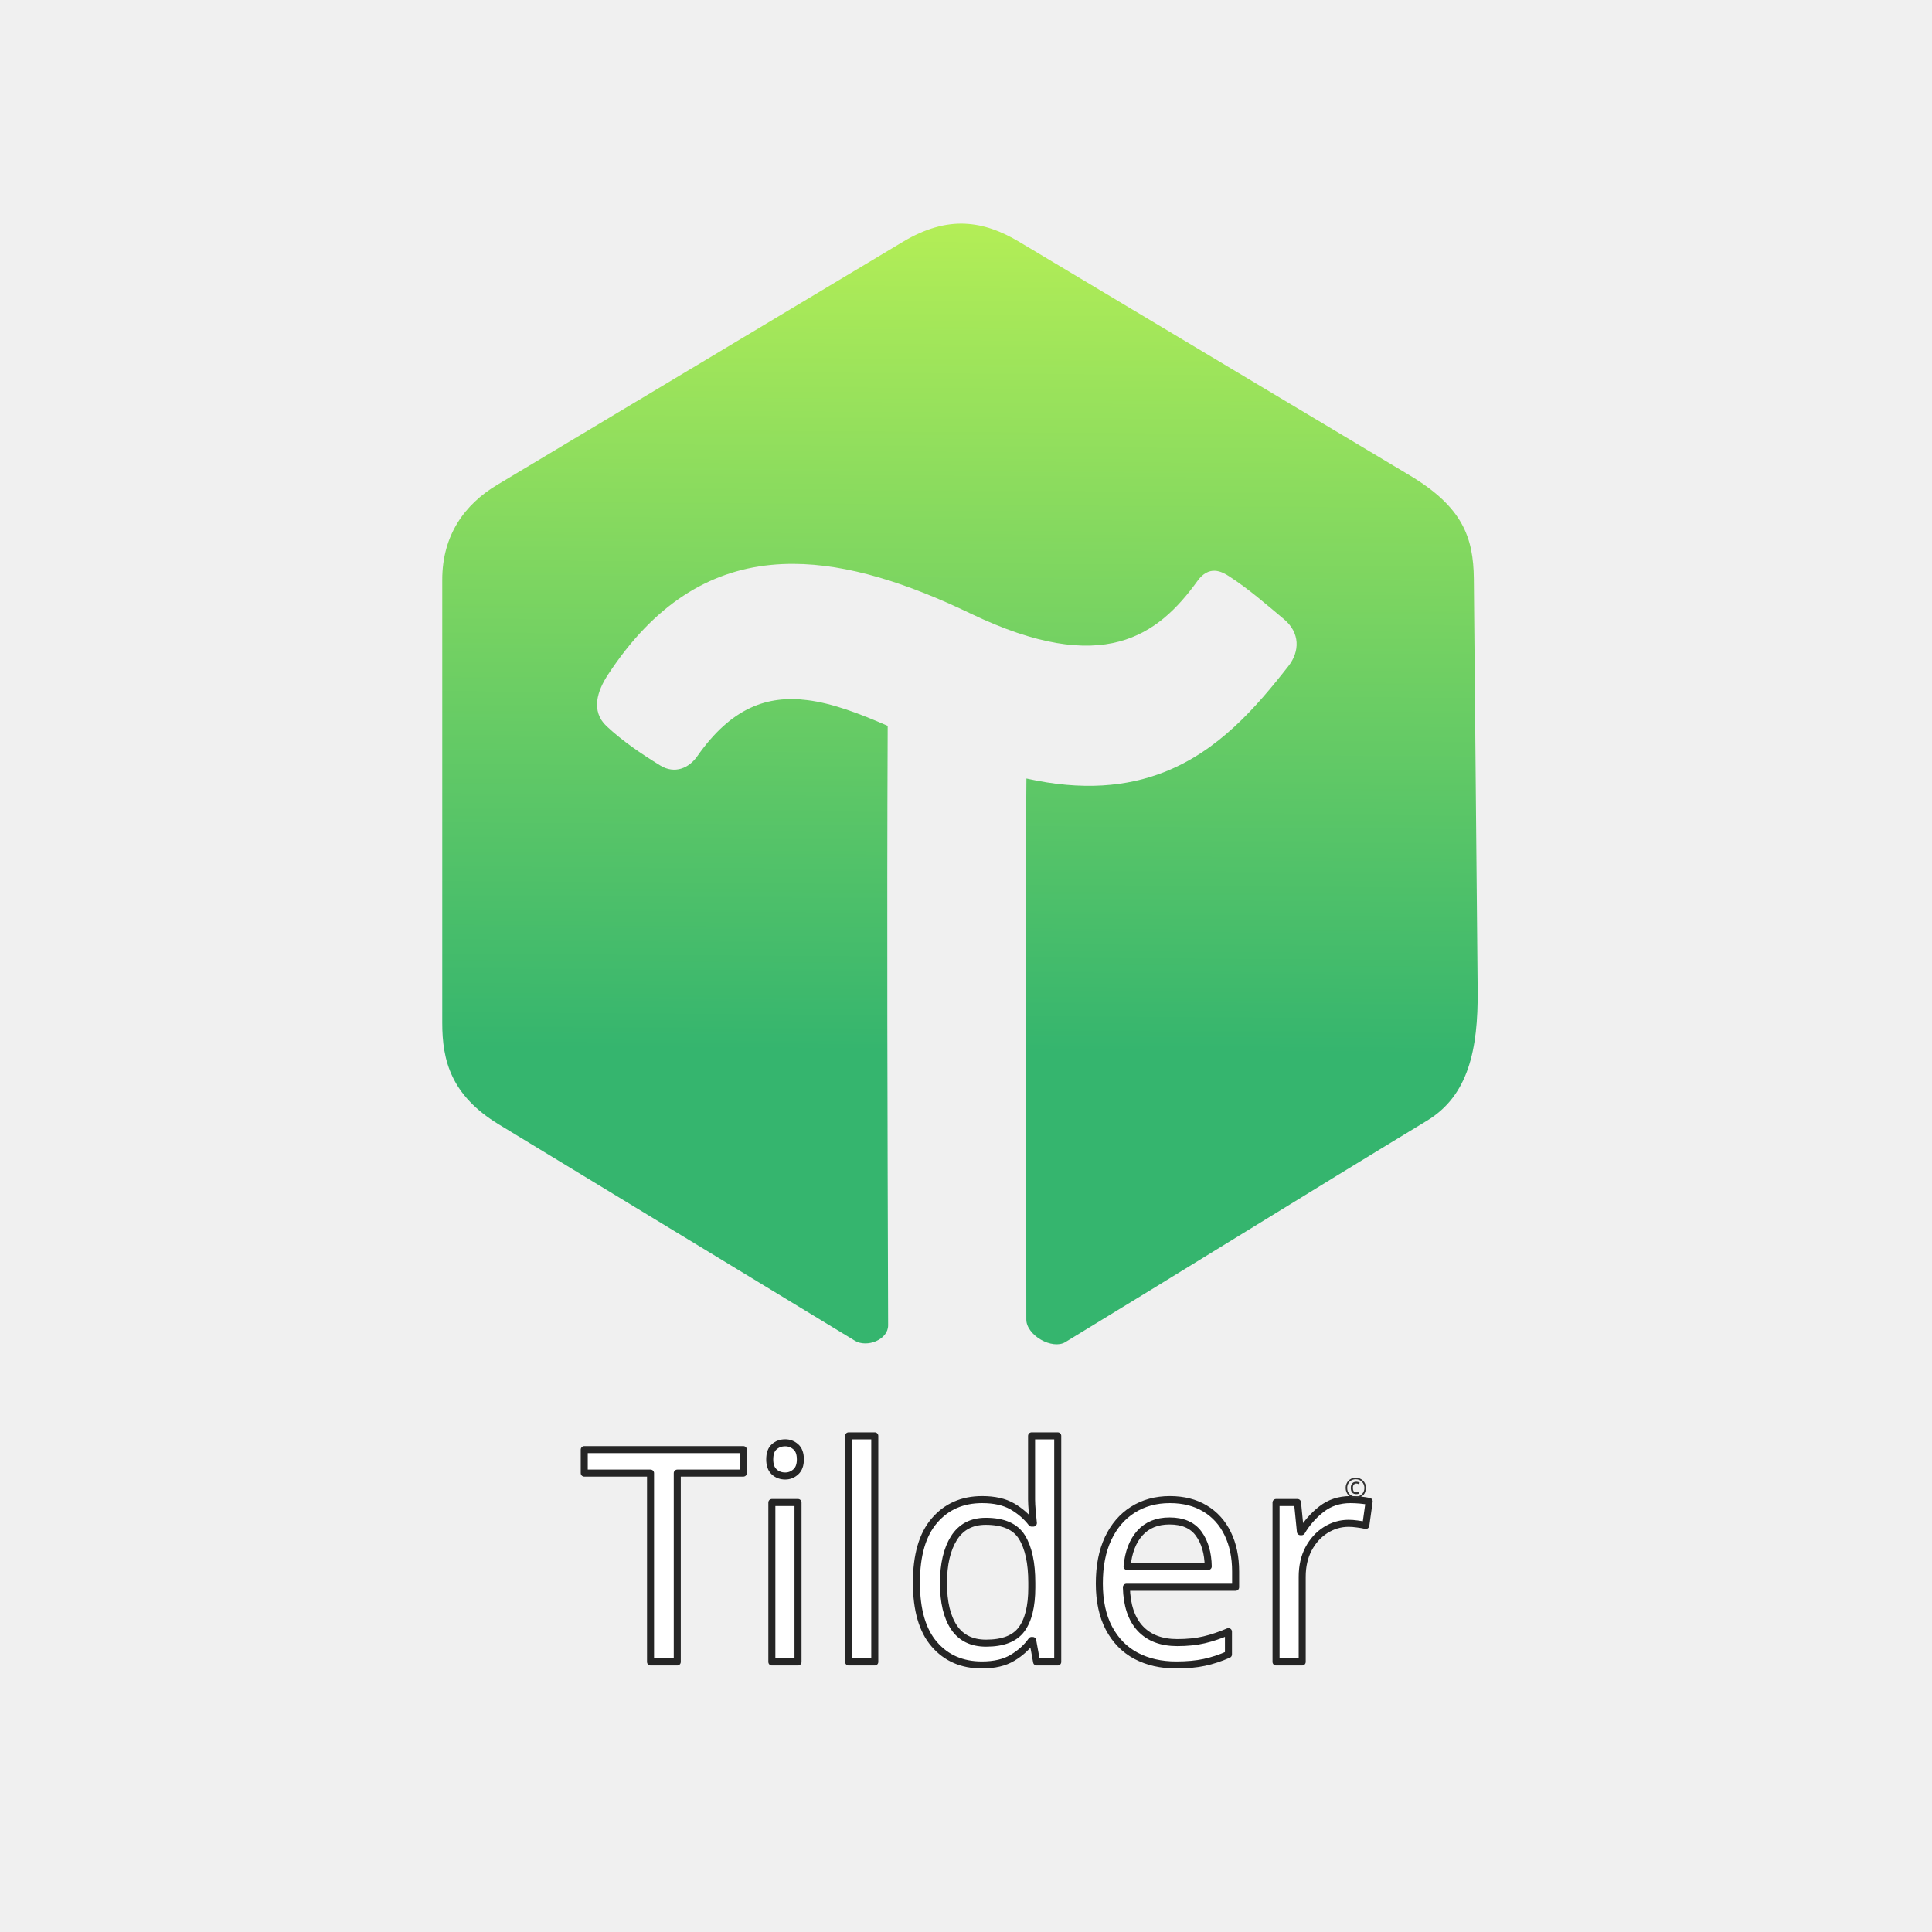
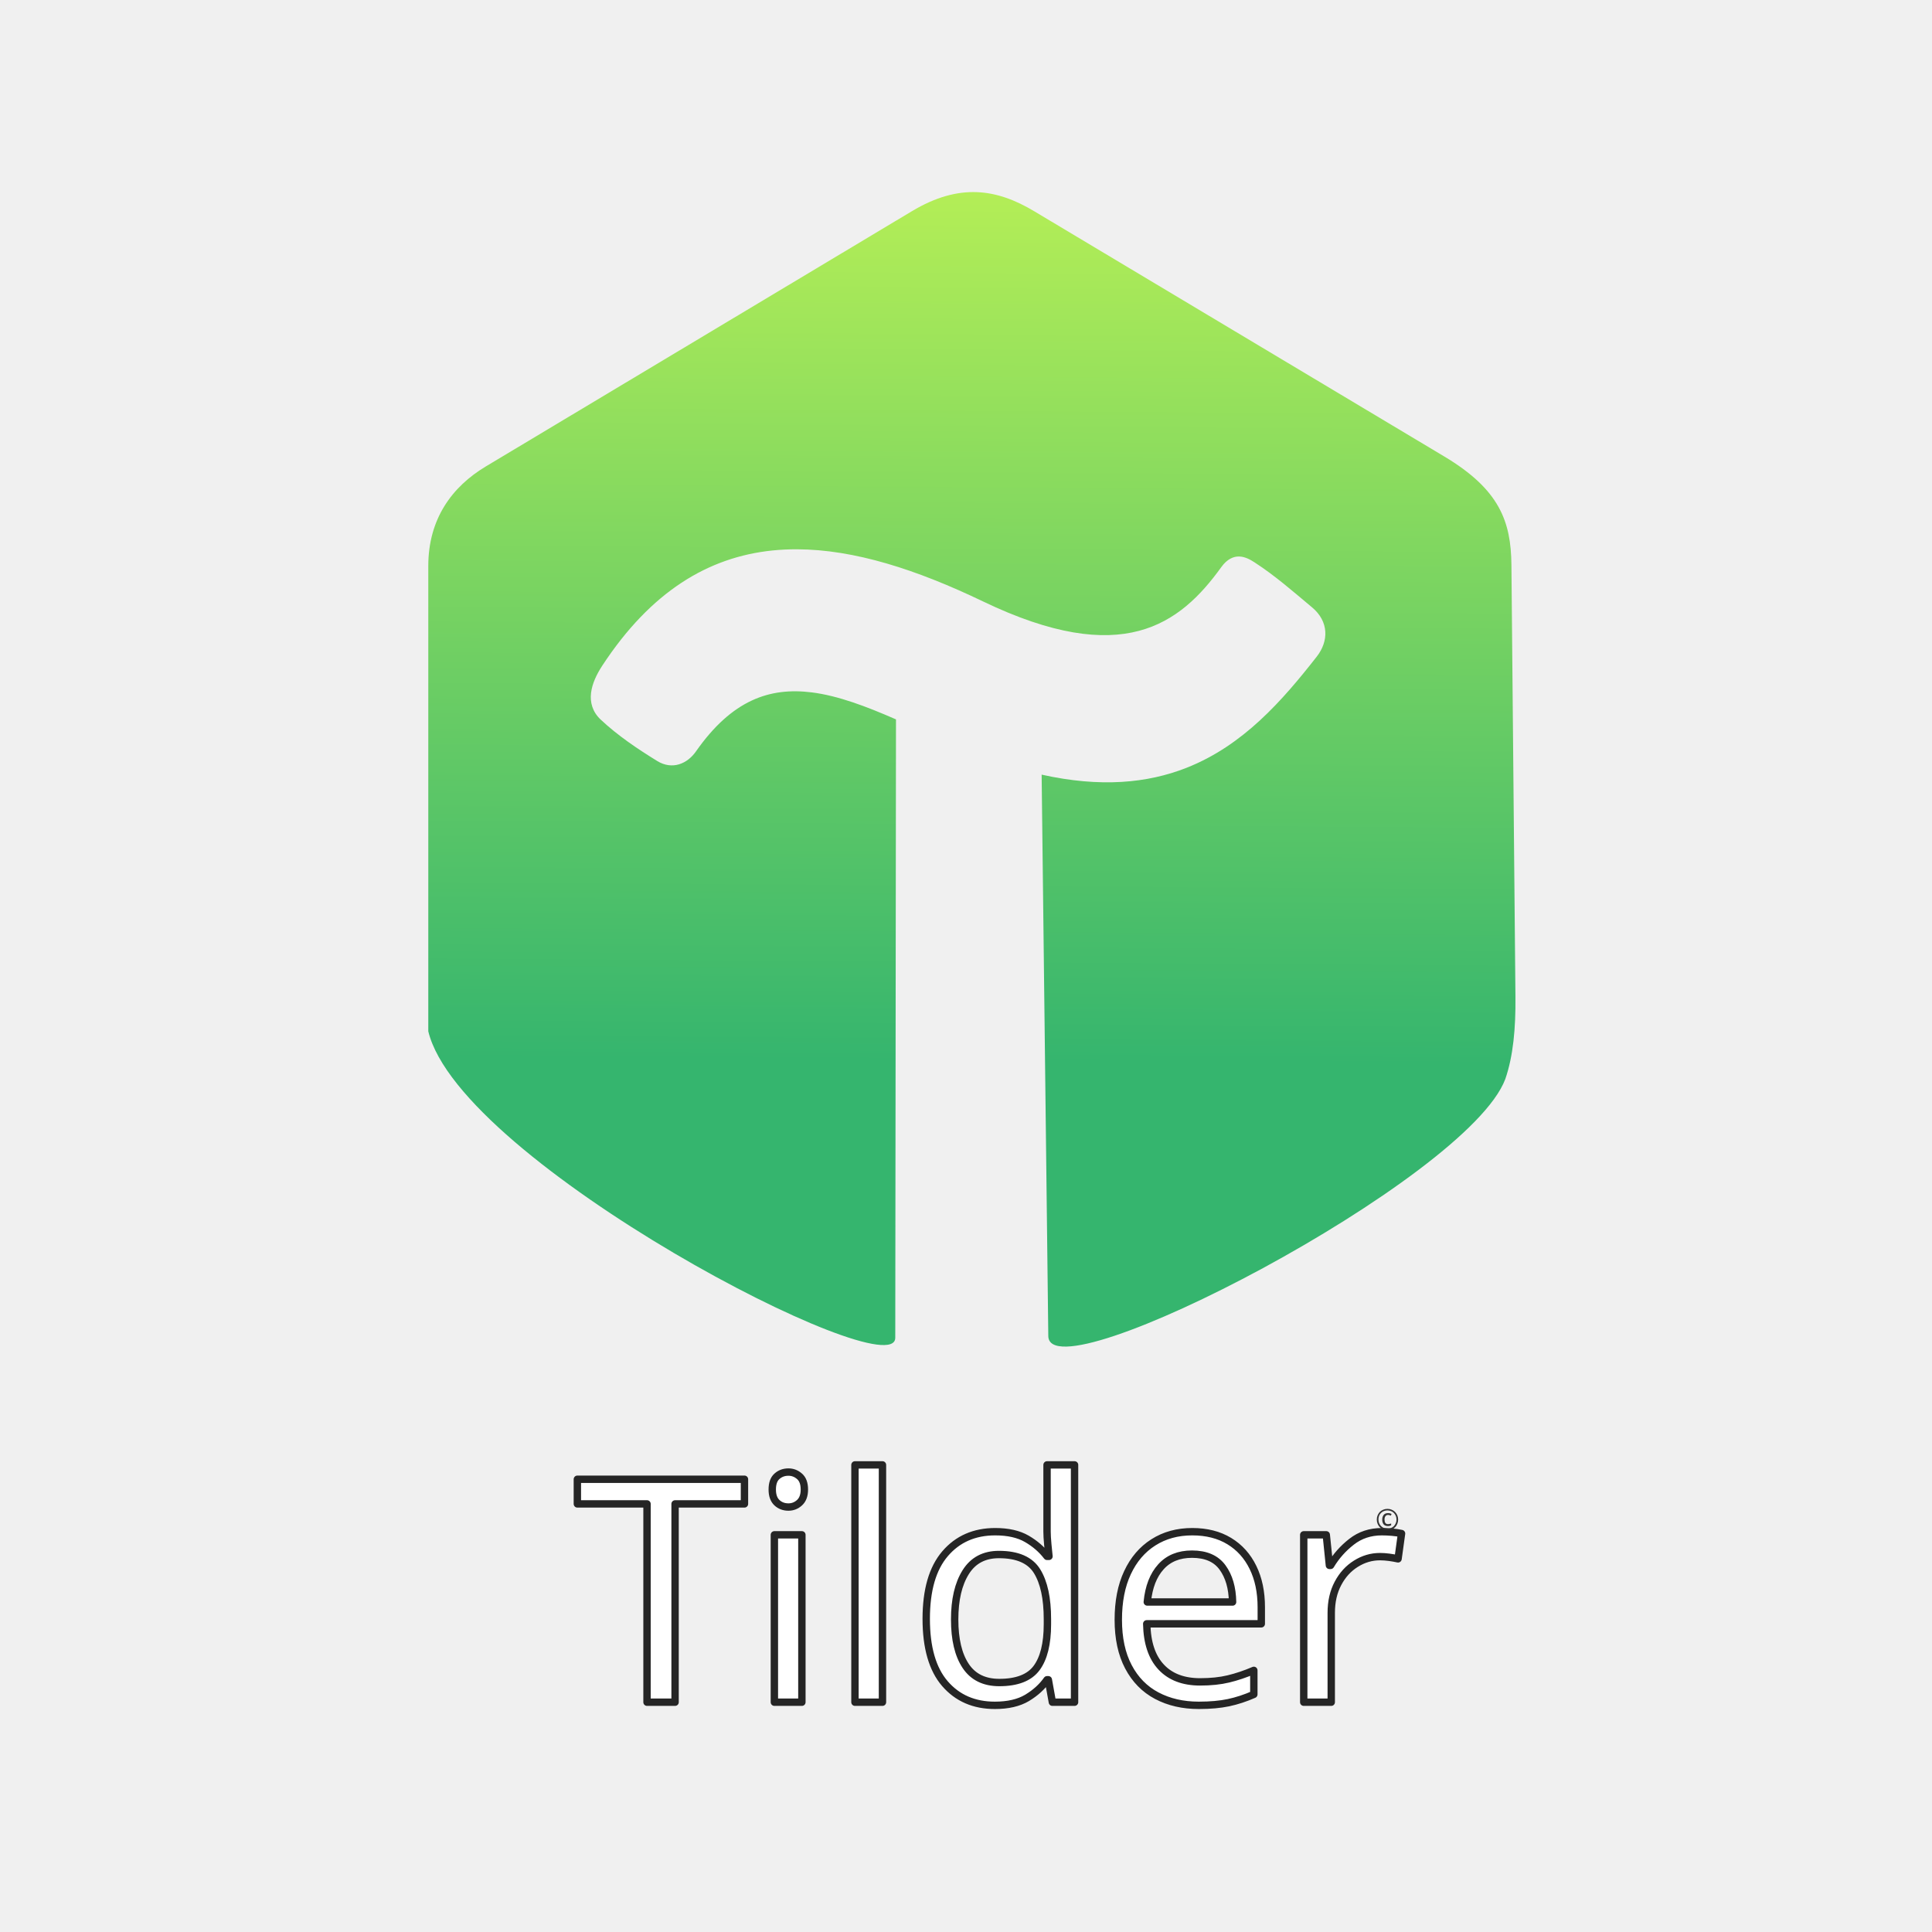
<svg xmlns="http://www.w3.org/2000/svg" xmlns:xlink="http://www.w3.org/1999/xlink" width="270mm" height="270mm" viewBox="0 0 270 270" version="1.1" id="svg1" xml:space="preserve">
  <defs id="defs1">
    <linearGradient id="linearGradient24">
      <stop style="stop-color:#35b56e;stop-opacity:1;" offset="0" id="stop24" />
      <stop style="stop-color:#b6ef56;stop-opacity:1;" offset="1" id="stop25" />
    </linearGradient>
-     <linearGradient xlink:href="#linearGradient24" id="linearGradient25" x1="139.933" y1="179.329" x2="141.031" y2="15.237" gradientUnits="userSpaceOnUse" gradientTransform="matrix(0.7205207,0,0,0.7205207,33.73822,17.79817)" />
+     <linearGradient xlink:href="#linearGradient24" id="linearGradient25" x1="139.933" y1="179.329" x2="141.031" y2="15.237" gradientUnits="userSpaceOnUse" gradientTransform="matrix(0.9192062,0,0,0.9192062,9.197923,-11.11365)" />
  </defs>
  <g id="layer1" style="fill:#1f1f1f;fill-opacity:1">
-     <g id="g1">
-       <path d="m 134.833,31.264 c -2.657,-0.106 -5.489,0.636 -8.666,2.539 0,0 -37.806,22.648 -56.708,33.972 -4.497,2.694 -7.654,6.981 -7.654,13.254 v 61.927 c 0,5.275 1.242,10.133 7.923,14.192 l 49.754,30.227 c 0.813,0.494 1.995,0.474 2.959,0.049 0.964,-0.425 1.675,-1.211 1.675,-2.204 -0.09,-30.396 -0.182,-54.188 -0.06,-83.78 -3.966,-1.732 -7.691,-3.149 -11.197,-3.592 -5.586,-0.706 -10.618,0.983 -15.426,7.854 -0.572,0.818 -1.35,1.445 -2.249,1.717 -0.899,0.272 -1.916,0.172 -2.895,-0.431 -2.641,-1.627 -5.257,-3.382 -7.537,-5.521 -1.099,-1.031 -1.434,-2.295 -1.283,-3.549 0.151,-1.254 0.757,-2.506 1.506,-3.647 6.461,-9.848 14.103,-14.439 22.642,-15.312 1.067,-0.109 2.148,-0.161 3.242,-0.158 7.658,0.02 15.962,2.704 24.78,6.94 9.301,4.468 15.851,5.214 20.753,3.917 4.901,-1.297 8.201,-4.646 10.98,-8.504 0.758,-1.053 1.62,-1.426 2.408,-1.39 0.788,0.036 1.472,0.437 2.004,0.781 2.737,1.77 5.186,3.925 7.661,5.994 1.107,0.925 1.679,2.055 1.753,3.21 0.074,1.155 -0.342,2.322 -1.143,3.345 -4.587,5.862 -9.794,11.834 -17.358,14.806 -5.161,2.028 -11.404,2.645 -19.254,0.897 -0.249,25.959 -0.013,48.059 -0.013,75.622 0,1.05 0.885,2.145 2.043,2.81 1.158,0.665 2.532,0.866 3.399,0.339 16.881,-10.265 33.66,-20.702 50.554,-30.953 2.893,-1.756 4.67,-4.222 5.729,-7.299 1.06,-3.077 1.389,-6.766 1.351,-10.904 l -0.535,-57.511 c -0.027,-2.925 -0.428,-5.427 -1.73,-7.753 -1.301,-2.325 -3.515,-4.491 -7.222,-6.708 l -54.568,-32.634 c -2.476,-1.481 -4.959,-2.433 -7.616,-2.539 z" style="baseline-shift:baseline;display:inline;overflow:visible;fill:url(#linearGradient25);fill-opacity:1;stroke:none;stroke-width:2.882;stroke-linecap:round;stroke-linejoin:round;stroke-miterlimit:1;stroke-dasharray:none;stroke-opacity:1;enable-background:accumulate;stop-color:#000000;stop-opacity:1" id="path24" />
-       <text xml:space="preserve" style="font-weight:bold;font-size:41.567px;font-family:Ubuntu;-inkscape-font-specification:'Ubuntu Bold';writing-mode:lr-tb;direction:ltr;opacity:0.991;fill:#ffffff;fill-opacity:1;stroke:#232323;stroke-width:0.982;stroke-linecap:round;stroke-linejoin:round;stroke-miterlimit:1;stroke-dasharray:none;stroke-opacity:1" x="81.228" y="232.254" id="text25">
-         <tspan id="tspan25" style="font-style:normal;font-variant:normal;font-weight:normal;font-stretch:normal;font-family:Ubuntu;-inkscape-font-specification:Ubuntu;fill:#ffffff;stroke:#232323;stroke-width:0.982;stroke-dasharray:none;stroke-opacity:1" x="81.228" y="232.254">Tilder</tspan>
+     <g id="g1" transform="matrix(0.8230269,0,0,0.8230269,22.81449,21.8612)">
+       <path d="m 138.17,6.065 c -3.39,-0.135 -7.003,0.811 -11.055,3.239 0,0 -48.231,28.893 -72.346,43.339 -5.738,3.437 -9.765,8.906 -9.765,16.909 v 79.003 c 5.365,22.323 79.283,60.647 79.293,52.04 l 0.123,-105.004 c -5.06,-2.209 -9.811,-4.017 -14.284,-4.582 -7.126,-0.901 -13.546,1.254 -19.68,10.02 -0.73,1.043 -1.722,1.844 -2.869,2.19 -1.147,0.347 -2.445,0.219 -3.693,-0.55 -3.369,-2.076 -6.707,-4.314 -9.616,-7.043 -1.402,-1.315 -1.83,-2.928 -1.637,-4.528 0.192,-1.6 0.966,-3.198 1.921,-4.653 8.243,-12.564 17.992,-18.42 28.885,-19.535 1.362,-0.139 2.74,-0.205 4.136,-0.202 9.77,0.025 20.364,3.45 31.613,8.853 11.866,5.7 20.222,6.652 26.475,4.997 6.253,-1.655 10.462,-5.927 14.007,-10.849 0.968,-1.343 2.066,-1.819 3.072,-1.774 1.006,0.046 1.878,0.558 2.557,0.997 3.492,2.258 6.616,5.008 9.774,7.646 1.413,1.18 2.142,2.621 2.237,4.095 0.095,1.474 -0.437,2.963 -1.458,4.268 -5.852,7.478 -12.495,15.097 -22.145,18.888 -6.584,2.587 -14.549,3.374 -24.563,1.144 l 1.13,95.318 c 0.123,10.354 71.175,-26.518 77.6,-43.625 1.352,-3.926 1.772,-8.632 1.723,-13.91 l -0.682,-73.37 c -0.035,-3.732 -0.546,-6.924 -2.206,-9.891 -1.66,-2.967 -4.484,-5.73 -9.214,-8.558 L 147.887,9.304 c -3.159,-1.889 -6.326,-3.104 -9.716,-3.239 z" style="baseline-shift:baseline;display:inline;overflow:visible;fill:url(#linearGradient25);fill-opacity:1;stroke:none;stroke-width:3.677;stroke-linecap:round;stroke-linejoin:round;stroke-miterlimit:1;stroke-dasharray:none;stroke-opacity:1;enable-background:accumulate;stop-color:#000000" id="path24" />
+       <text xml:space="preserve" style="font-weight:bold;font-size:53.029px;font-family:Ubuntu;-inkscape-font-specification:'Ubuntu Bold';writing-mode:lr-tb;direction:ltr;opacity:0.991;fill:#ffffff;fill-opacity:1;stroke:#232323;stroke-width:1.253;stroke-linecap:round;stroke-linejoin:round;stroke-miterlimit:1;stroke-dasharray:none;stroke-opacity:1" x="69.784" y="262.478" id="text25">
+         <tspan id="tspan25" style="font-style:normal;font-variant:normal;font-weight:normal;font-stretch:normal;font-family:Ubuntu;-inkscape-font-specification:Ubuntu;fill:#ffffff;stroke:#232323;stroke-width:1.253;stroke-dasharray:none;stroke-opacity:1" x="69.784" y="262.478">Tilder</tspan>
      </text>
-       <text xml:space="preserve" style="font-size:3.871px;font-family:Ubuntu;-inkscape-font-specification:Ubuntu;writing-mode:lr-tb;direction:ltr;opacity:0.991;fill:#ffffff;stroke:#232323;stroke-width:0.784;stroke-linecap:round;stroke-linejoin:round;stroke-miterlimit:1" x="187.868" y="209.32" id="text1">
-         <tspan id="tspan1" style="font-size:3.871px;fill:#303030;fill-opacity:1;stroke:none;stroke-width:0.784" x="187.868" y="209.32">©</tspan>
+       <text xml:space="preserve" style="font-size:4.939px;font-family:Ubuntu;-inkscape-font-specification:Ubuntu;writing-mode:lr-tb;direction:ltr;opacity:0.991;fill:#ffffff;stroke:#232323;stroke-width:1;stroke-linecap:round;stroke-linejoin:round;stroke-miterlimit:1" x="205.83" y="233.221" id="text1">
+         <tspan id="tspan1" style="font-size:4.939px;fill:#303030;fill-opacity:1;stroke:none;stroke-width:1" x="205.83" y="233.221">©</tspan>
      </text>
    </g>
  </g>
</svg>
